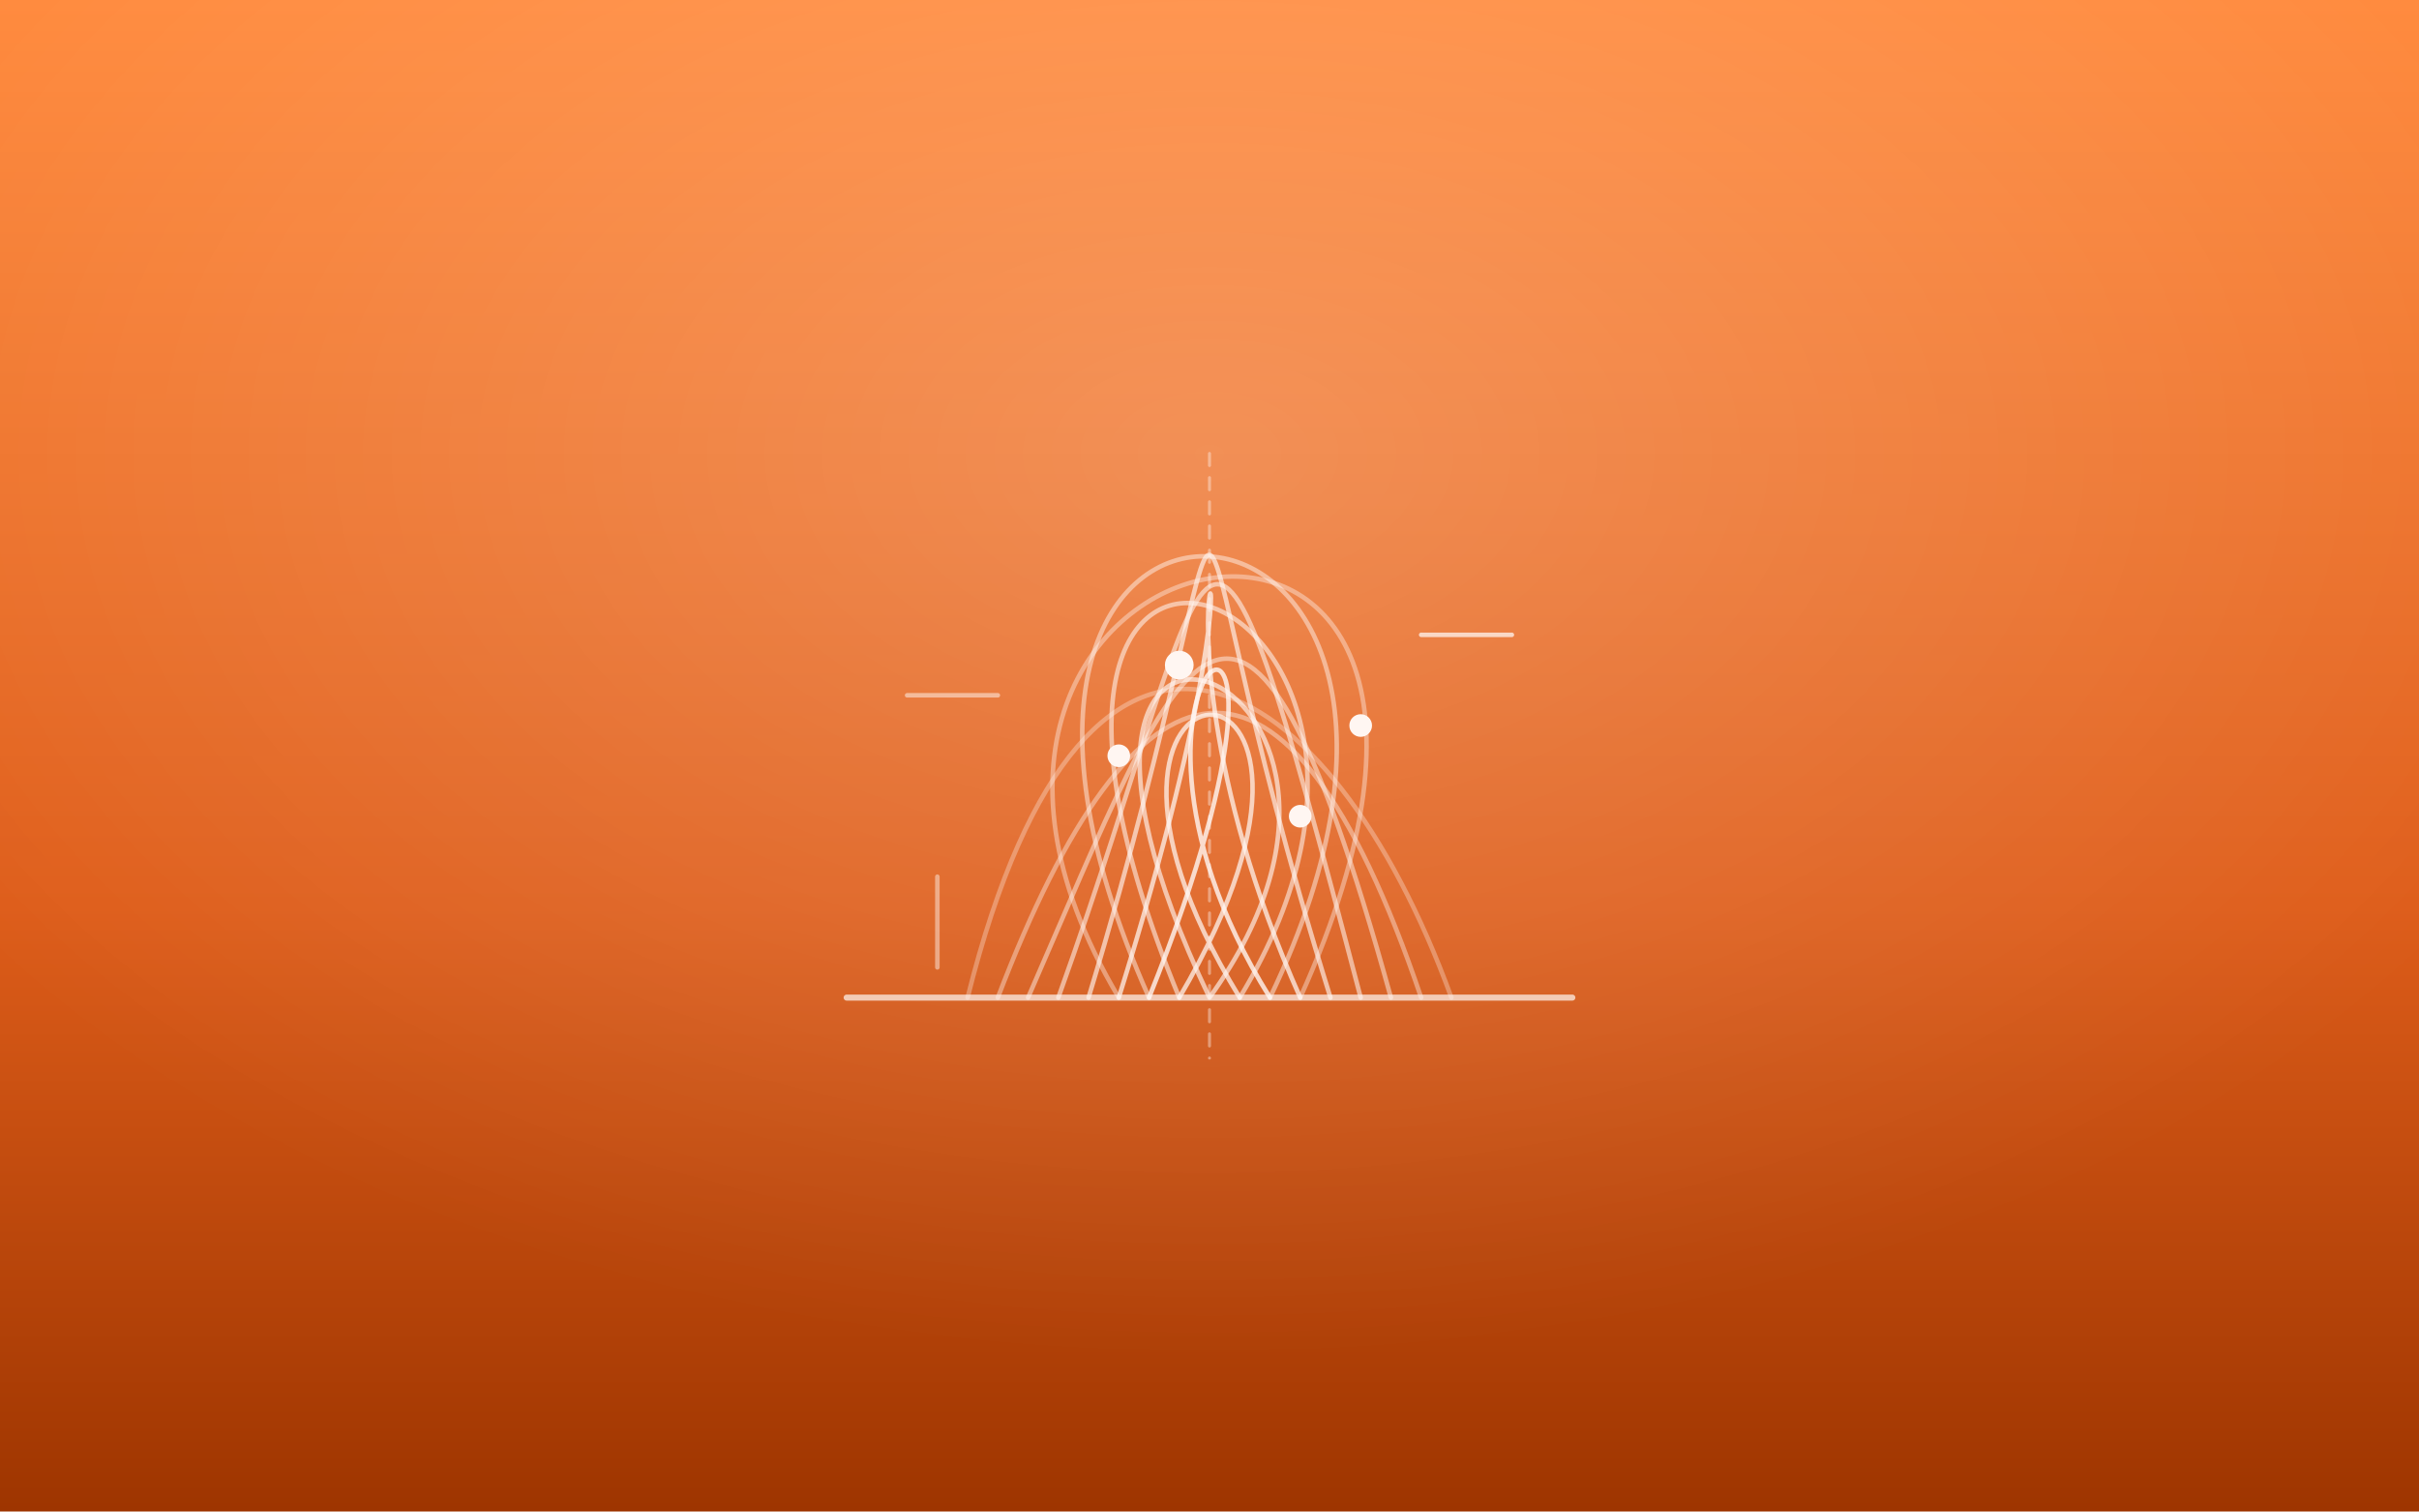
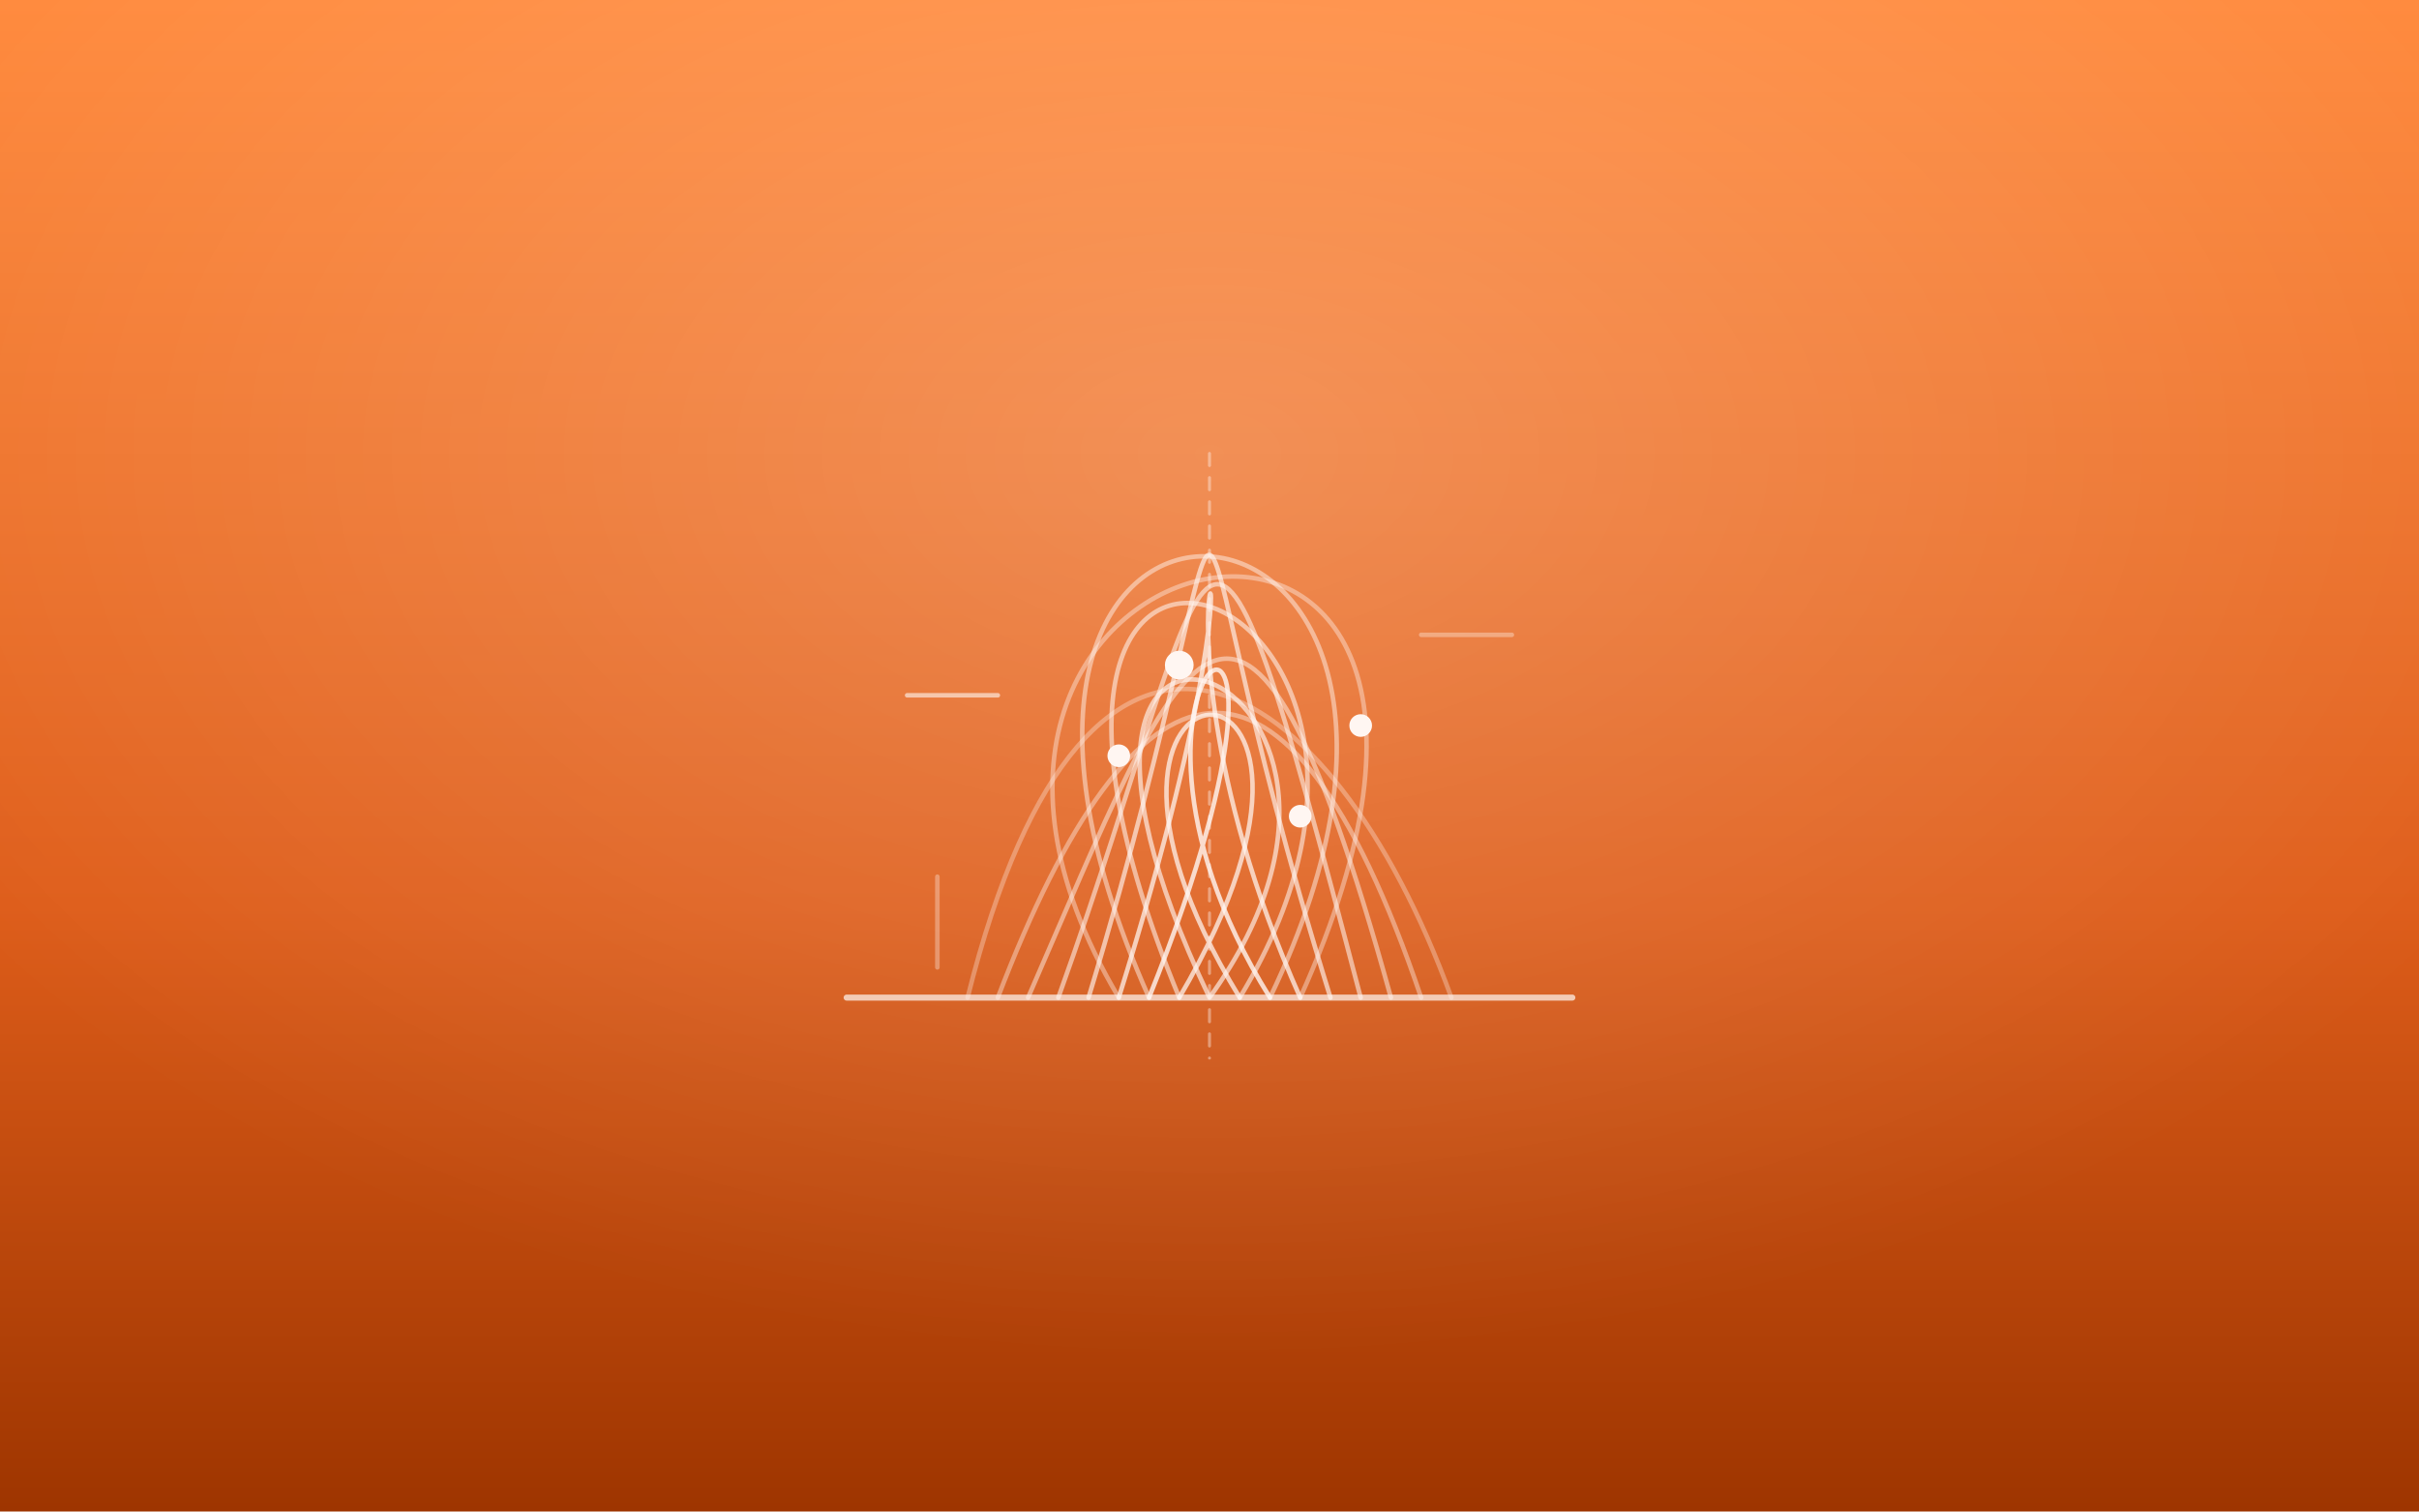
<svg xmlns="http://www.w3.org/2000/svg" viewBox="0 0 800 500">
  <defs>
    <linearGradient id="bgGradient" x1="0%" y1="0%" x2="0%" y2="100%">
      <stop offset="0%" stop-color="#FF8A3D" />
      <stop offset="60%" stop-color="#DE5D1A" />
      <stop offset="100%" stop-color="#9E3500" />
    </linearGradient>
    <radialGradient id="glowHighlight" cx="50%" cy="30%" r="60%">
      <stop offset="0%" stop-color="rgba(255, 255, 255, 0.2)" />
      <stop offset="100%" stop-color="rgba(255, 255, 255, 0)" />
    </radialGradient>
  </defs>
  <rect width="100%" height="100%" fill="url(#bgGradient)" />
  <rect width="100%" height="100%" fill="url(#glowHighlight)" />
  <g transform="translate(400, 250)" stroke="#FFF6F2" fill="none" stroke-width="1.5" stroke-linecap="round" stroke-linejoin="round">
    <path d="M-80,80 C-40,-80 40,-30 80,80" stroke-width="1.5" opacity="0.32" />
    <path d="M-70,80 C-25,-37.926 25,-52.985 70,80" stroke-width="1.5" opacity="0.4" />
    <path d="M-60,80 C-10,-34.535 10,-100.807 60,80" stroke-width="1.5" opacity="0.48" />
    <path d="M-50,80 C5,-72.944 -5,-129.5 50,80" stroke-width="1.5" opacity="0.56" />
    <path d="M-40,80 C20,-117.84 -20,-112.682 40,80" stroke-width="1.5" opacity="0.64" />
    <path d="M-30,80 C35,-127.946 -35,-65.817 30,80" stroke-width="1.5" opacity="0.72" />
    <path d="M-20,80 C50,-93.971 -50,-31.991 20,80" stroke-width="1.5" opacity="0.8" />
    <path d="M-10,80 C65,-47.151 -65,-42.305 10,80" stroke-width="1.5" opacity="0.72" />
    <path d="M0,80 C80,-30.532 -80,-87.275 0,80" stroke-width="1.5" opacity="0.64" />
    <path d="M10,80 C95,-59.394 -95,-125.557 -10,80" stroke-width="1.5" opacity="0.56" />
    <path d="M20,80 C110,-107.201 -110,-121.954 -20,80" stroke-width="1.5" opacity="0.48" />
    <path d="M30,80 C125,-130 -125,-79.779 -30,80" stroke-width="1.5" opacity="0.4" />
    <line x1="-120" y1="80" x2="120" y2="80" stroke-width="2" opacity="0.7" />
    <line x1="0" y1="-100" x2="0" y2="100" stroke-width="1" stroke-dasharray="4 4" opacity="0.4" />
    <circle cx="-30" cy="0" r="3" fill="#FFF6F2" />
    <circle cx="30" cy="20" r="3" fill="#FFF6F2" />
    <circle cx="-10" cy="-30" r="4" fill="#FFF6F2" />
    <circle cx="50" cy="-10" r="3" fill="#FFF6F2" />
-     <line x1="-100" y1="-20" x2="-70" y2="-20" opacity="0.517" />
-     <line x1="70" y1="-40" x2="100" y2="-40" opacity="0.746" />
-     <line x1="-90" y1="40" x2="-90" y2="70" opacity="0.461" />
+     <line x1="-100" y1="-20" x2="-70" y2="-20" opacity="0.607" />
+     <line x1="70" y1="-40" x2="100" y2="-40" opacity="0.358" />
+     <line x1="-90" y1="40" x2="-90" y2="70" opacity="0.335" />
  </g>
</svg>
